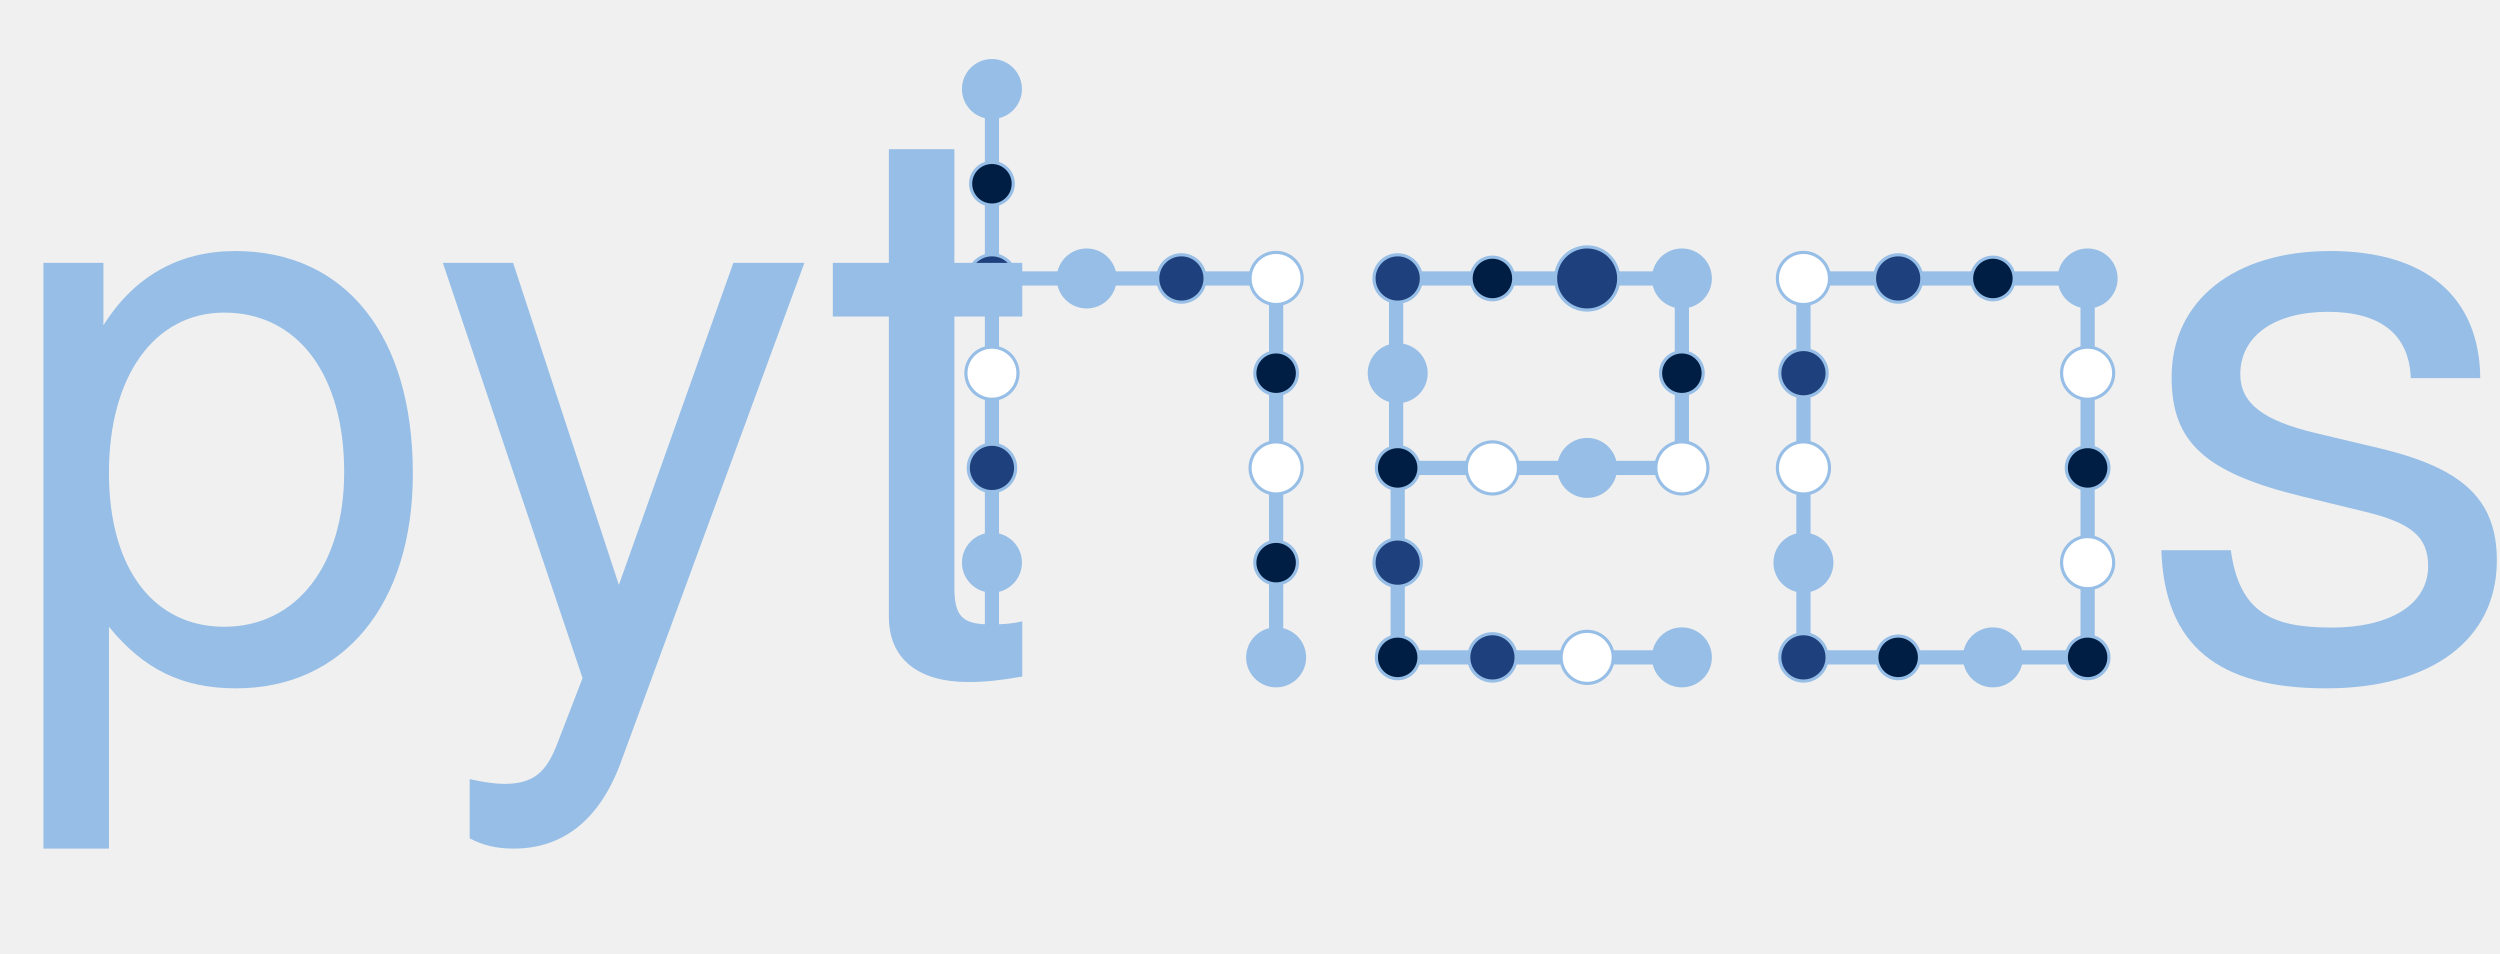
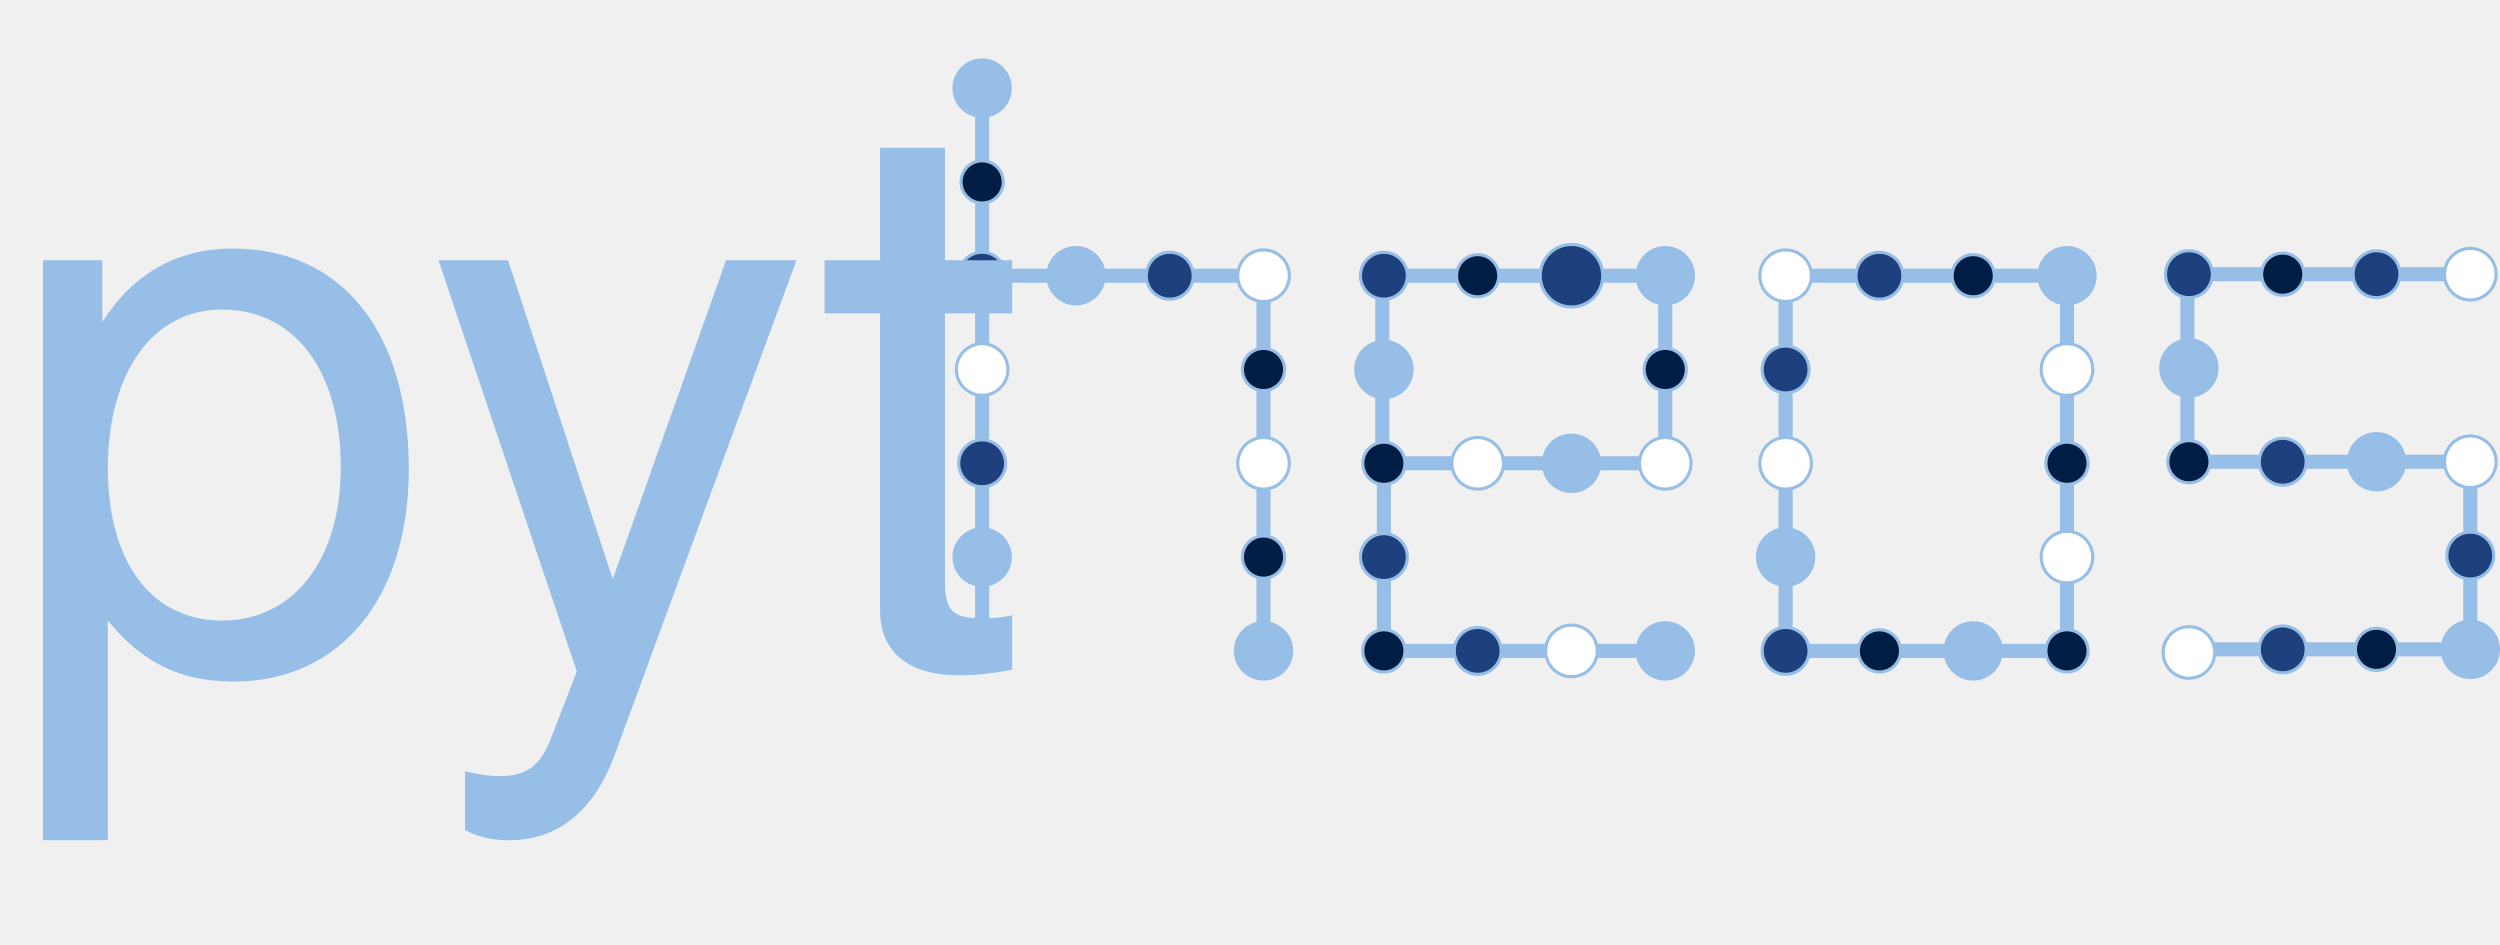
- <svg xmlns="http://www.w3.org/2000/svg" id="Layer_1" data-name="Layer 1" viewBox="0 0 791.75 302">
+ <svg xmlns="http://www.w3.org/2000/svg" id="Layer_1" data-name="Layer 1" viewBox="0 0 799.65 302">
  <defs>
    <style>
-       .cls-1 {
-         fill: #001e44;
+       .cls-1, .cls-2, .cls-3, .cls-4, .cls-5, .cls-6, .cls-7 {
+         stroke-miterlimit: 10;
      }

-       .cls-1, .cls-2, .cls-3, .cls-4, .cls-5, .cls-6 {
+       .cls-1, .cls-2, .cls-3, .cls-4, .cls-5, .cls-7 {
        stroke: #96bee6;
-         stroke-miterlimit: 10;
+       }
+ 
+       .cls-1, .cls-6 {
+         fill: #001e44;
      }

      .cls-2 {
        fill: #fff;
      }

-       .cls-3, .cls-4, .cls-7 {
+       .cls-3, .cls-4, .cls-8 {
        fill: #96bee6;
      }

-       .cls-4, .cls-6 {
+       .cls-4, .cls-7 {
        stroke-width: 4.5px;
      }

      .cls-5 {
        fill: #1e407c;
      }

-       .cls-7 {
+       .cls-6 {
+         stroke: #001e44;
+       }
+ 
+       .cls-8 {
        font-family: HelveticaNeue-UltraLight, 'Helvetica Neue';
        font-size: 250px;
        font-weight: 100;
      }

-       .cls-6 {
+       .cls-7 {
        fill: none;
      }
    </style>
  </defs>
  <line class="cls-4" x1="314.15" y1="58.19" x2="314.15" y2="28.19" />
  <circle class="cls-3" cx="314.15" cy="28.19" r="9" />
-   <line class="cls-6" x1="344.15" y1="88.19" x2="374.15" y2="88.19" />
-   <line class="cls-6" x1="314.15" y1="118.19" x2="314.15" y2="88.19" />
-   <line class="cls-6" x1="314.15" y1="88.19" x2="314.15" y2="58.19" />
-   <line class="cls-6" x1="314.15" y1="88.19" x2="344.15" y2="88.19" />
+   <line class="cls-7" x1="344.15" y1="88.19" x2="374.15" y2="88.19" />
+   <line class="cls-7" x1="314.15" y1="118.19" x2="314.15" y2="88.19" />
+   <line class="cls-7" x1="314.15" y1="88.19" x2="314.15" y2="58.19" />
+   <line class="cls-7" x1="314.15" y1="88.19" x2="344.15" y2="88.19" />
  <circle class="cls-1" cx="314.15" cy="58.19" r="6.75" />
  <circle class="cls-5" cx="314.15" cy="88.19" r="7.5" />
  <circle class="cls-3" cx="344.15" cy="88.19" r="9" />
-   <line class="cls-6" x1="404.15" y1="118.19" x2="404.15" y2="88.19" />
-   <line class="cls-6" x1="374.15" y1="88.19" x2="404.15" y2="88.19" />
+   <line class="cls-7" x1="404.15" y1="118.19" x2="404.15" y2="88.19" />
+   <line class="cls-7" x1="374.15" y1="88.19" x2="404.15" y2="88.19" />
  <circle class="cls-5" cx="374.15" cy="88.19" r="7.5" />
  <circle class="cls-2" cx="404.15" cy="88.19" r="8.25" />
-   <line class="cls-6" x1="314.15" y1="178.19" x2="314.15" y2="148.19" />
-   <line class="cls-6" x1="314.15" y1="148.19" x2="314.15" y2="118.19" />
+   <line class="cls-7" x1="314.15" y1="178.19" x2="314.15" y2="148.19" />
+   <line class="cls-7" x1="314.15" y1="148.19" x2="314.15" y2="118.19" />
  <circle class="cls-2" cx="314.15" cy="118.19" r="8.25" />
  <circle class="cls-5" cx="314.15" cy="148.19" r="7.5" />
-   <line class="cls-6" x1="404.15" y1="178.19" x2="404.15" y2="148.19" />
-   <line class="cls-6" x1="404.15" y1="148.19" x2="404.15" y2="118.19" />
+   <line class="cls-7" x1="404.15" y1="178.19" x2="404.15" y2="148.19" />
+   <line class="cls-7" x1="404.15" y1="148.19" x2="404.15" y2="118.19" />
  <circle class="cls-1" cx="404.15" cy="118.19" r="6.75" />
  <circle class="cls-2" cx="404.15" cy="148.19" r="8.25" />
-   <line class="cls-6" x1="314.15" y1="208.19" x2="314.15" y2="178.19" />
+   <line class="cls-7" x1="314.15" y1="208.19" x2="314.15" y2="178.19" />
  <circle class="cls-3" cx="314.15" cy="178.19" r="9" />
  <circle class="cls-1" cx="314.15" cy="208.19" r="6.75" />
-   <line class="cls-6" x1="404.15" y1="208.19" x2="404.15" y2="178.19" />
+   <line class="cls-7" x1="404.15" y1="208.19" x2="404.15" y2="178.19" />
  <circle class="cls-1" cx="404.15" cy="178.19" r="6.75" />
  <circle class="cls-3" cx="404.15" cy="208.19" r="9" />
-   <line class="cls-6" x1="442.15" y1="88.19" x2="473.15" y2="88.19" />
-   <line class="cls-6" x1="442.15" y1="119.19" x2="442.15" y2="88.19" />
+   <line class="cls-7" x1="442.15" y1="88.19" x2="473.15" y2="88.19" />
+   <line class="cls-7" x1="442.15" y1="119.19" x2="442.15" y2="88.19" />
  <circle class="cls-5" cx="442.65" cy="88.19" r="7.5" />
-   <line class="cls-6" x1="502.65" y1="88.19" x2="532.65" y2="88.19" />
-   <line class="cls-6" x1="472.65" y1="88.19" x2="502.65" y2="88.19" />
+   <line class="cls-7" x1="502.65" y1="88.19" x2="532.65" y2="88.19" />
+   <line class="cls-7" x1="472.65" y1="88.19" x2="502.65" y2="88.19" />
  <circle class="cls-1" cx="472.65" cy="88.19" r="6.75" />
  <circle class="cls-5" cx="502.65" cy="88.19" r="10" />
-   <line class="cls-6" x1="442.65" y1="148.19" x2="472.65" y2="148.19" />
-   <line class="cls-6" x1="442.65" y1="178.19" x2="442.65" y2="148.19" />
-   <line class="cls-6" x1="442.15" y1="150.19" x2="442.15" y2="119.19" />
+   <line class="cls-7" x1="442.65" y1="148.19" x2="472.65" y2="148.19" />
+   <line class="cls-7" x1="442.65" y1="178.19" x2="442.65" y2="148.19" />
+   <line class="cls-7" x1="442.15" y1="150.19" x2="442.15" y2="119.19" />
  <circle class="cls-3" cx="442.65" cy="118.19" r="9" />
  <circle class="cls-1" cx="442.65" cy="148.19" r="6.75" />
-   <line class="cls-6" x1="502.65" y1="148.19" x2="532.65" y2="148.19" />
-   <line class="cls-6" x1="472.65" y1="148.19" x2="502.65" y2="148.19" />
+   <line class="cls-7" x1="502.65" y1="148.19" x2="532.65" y2="148.19" />
+   <line class="cls-7" x1="472.65" y1="148.19" x2="502.65" y2="148.19" />
  <circle class="cls-2" cx="472.65" cy="148.19" r="8.25" />
  <circle class="cls-3" cx="502.65" cy="148.19" r="9" />
-   <line class="cls-6" x1="442.65" y1="208.19" x2="472.65" y2="208.19" />
-   <line class="cls-6" x1="442.65" y1="208.19" x2="442.65" y2="178.19" />
+   <line class="cls-7" x1="442.65" y1="208.19" x2="472.65" y2="208.19" />
+   <line class="cls-7" x1="442.65" y1="208.19" x2="442.65" y2="178.19" />
  <circle class="cls-5" cx="442.65" cy="178.19" r="7.5" />
  <circle class="cls-1" cx="442.65" cy="208.19" r="6.75" />
-   <line class="cls-6" x1="502.65" y1="208.19" x2="532.65" y2="208.19" />
-   <line class="cls-6" x1="472.65" y1="208.19" x2="502.65" y2="208.19" />
+   <line class="cls-7" x1="502.65" y1="208.19" x2="532.65" y2="208.19" />
+   <line class="cls-7" x1="472.65" y1="208.19" x2="502.65" y2="208.19" />
  <circle class="cls-5" cx="472.65" cy="208.19" r="7.5" />
  <circle class="cls-2" cx="502.65" cy="208.19" r="8.25" />
-   <line class="cls-6" x1="532.65" y1="118.19" x2="532.65" y2="88.19" />
+   <line class="cls-7" x1="532.65" y1="118.19" x2="532.65" y2="88.19" />
  <circle class="cls-3" cx="532.65" cy="88.19" r="9" />
-   <line class="cls-6" x1="532.65" y1="148.19" x2="532.65" y2="118.19" />
+   <line class="cls-7" x1="532.65" y1="148.19" x2="532.65" y2="118.19" />
  <circle class="cls-1" cx="532.65" cy="118.19" r="6.75" />
  <circle class="cls-2" cx="532.65" cy="148.19" r="8.25" />
  <circle class="cls-3" cx="532.65" cy="208.19" r="9" />
-   <line class="cls-6" x1="601.15" y1="88.19" x2="631.15" y2="88.19" />
-   <line class="cls-6" x1="571.15" y1="118.19" x2="571.15" y2="88.19" />
-   <line class="cls-6" x1="571.15" y1="88.19" x2="601.15" y2="88.19" />
+   <line class="cls-7" x1="601.15" y1="88.19" x2="631.15" y2="88.19" />
+   <line class="cls-7" x1="571.15" y1="118.19" x2="571.15" y2="88.19" />
+   <line class="cls-7" x1="571.15" y1="88.19" x2="601.15" y2="88.19" />
  <circle class="cls-2" cx="571.15" cy="88.19" r="8.25" />
  <circle class="cls-5" cx="601.15" cy="88.19" r="7.5" />
-   <line class="cls-6" x1="661.15" y1="118.19" x2="661.15" y2="88.19" />
-   <line class="cls-6" x1="631.15" y1="88.19" x2="661.15" y2="88.19" />
+   <line class="cls-7" x1="661.15" y1="118.19" x2="661.15" y2="88.19" />
+   <line class="cls-7" x1="631.15" y1="88.19" x2="661.15" y2="88.19" />
  <circle class="cls-1" cx="631.15" cy="88.19" r="6.75" />
  <circle class="cls-3" cx="661.15" cy="88.19" r="9" />
-   <line class="cls-6" x1="571.15" y1="178.19" x2="571.15" y2="148.19" />
-   <line class="cls-6" x1="571.15" y1="148.19" x2="571.15" y2="118.19" />
+   <line class="cls-7" x1="571.15" y1="178.19" x2="571.15" y2="148.19" />
+   <line class="cls-7" x1="571.15" y1="148.19" x2="571.15" y2="118.19" />
  <circle class="cls-5" cx="571.15" cy="118.19" r="7.5" />
  <circle class="cls-2" cx="571.15" cy="148.19" r="8.25" />
-   <line class="cls-6" x1="661.15" y1="178.19" x2="661.15" y2="148.19" />
-   <line class="cls-6" x1="661.15" y1="148.19" x2="661.15" y2="118.19" />
+   <line class="cls-7" x1="661.15" y1="178.19" x2="661.15" y2="148.19" />
+   <line class="cls-7" x1="661.15" y1="148.19" x2="661.15" y2="118.19" />
  <circle class="cls-2" cx="661.15" cy="118.19" r="8.25" />
  <circle class="cls-1" cx="661.15" cy="148.19" r="6.75" />
-   <line class="cls-6" x1="601.15" y1="208.19" x2="631.15" y2="208.19" />
-   <line class="cls-6" x1="571.15" y1="208.19" x2="571.15" y2="178.19" />
-   <line class="cls-6" x1="571.15" y1="208.19" x2="601.15" y2="208.19" />
+   <line class="cls-7" x1="601.15" y1="208.19" x2="631.15" y2="208.19" />
+   <line class="cls-7" x1="571.15" y1="208.19" x2="571.15" y2="178.19" />
+   <line class="cls-7" x1="571.15" y1="208.19" x2="601.15" y2="208.19" />
  <circle class="cls-3" cx="571.15" cy="178.19" r="9" />
  <circle class="cls-5" cx="571.15" cy="208.19" r="7.5" />
  <circle class="cls-1" cx="601.15" cy="208.19" r="6.75" />
-   <line class="cls-6" x1="661.15" y1="208.19" x2="661.15" y2="178.19" />
-   <line class="cls-6" x1="631.15" y1="208.19" x2="661.15" y2="208.19" />
+   <line class="cls-7" x1="661.15" y1="208.19" x2="661.15" y2="178.19" />
+   <line class="cls-7" x1="631.15" y1="208.19" x2="661.15" y2="208.19" />
  <circle class="cls-3" cx="631.15" cy="208.19" r="9" />
  <circle class="cls-2" cx="661.15" cy="178.19" r="8.25" />
  <circle class="cls-1" cx="661.15" cy="208.19" r="6.75" />
-   <text class="cls-7" transform="translate(676 214.25)">
-     <tspan x="0" y="0">s</tspan>
-   </text>
-   <text class="cls-7" transform="translate(0 214.25)">
+   <text class="cls-8" transform="translate(0 214.25)">
    <tspan x="0" y="0">pyt</tspan>
  </text>
+   <line class="cls-7" x1="699.65" y1="87.7" x2="730.65" y2="87.7" />
+   <line class="cls-7" x1="699.65" y1="118.7" x2="699.65" y2="87.7" />
+   <circle class="cls-5" cx="700.15" cy="87.7" r="7.5" />
+   <line class="cls-7" x1="760.15" y1="87.7" x2="790.15" y2="87.7" />
+   <line class="cls-7" x1="730.15" y1="87.7" x2="760.15" y2="87.7" />
+   <circle class="cls-1" cx="730.15" cy="87.7" r="6.75" />
+   <circle class="cls-5" cx="760.15" cy="87.7" r="7.5" />
+   <line class="cls-7" x1="700.15" y1="147.7" x2="730.15" y2="147.7" />
+   <line class="cls-7" x1="790.15" y1="177.7" x2="790.15" y2="147.7" />
+   <line class="cls-7" x1="699.65" y1="149.7" x2="699.65" y2="118.7" />
+   <circle class="cls-3" cx="700.15" cy="117.7" r="9" />
+   <circle class="cls-1" cx="700.15" cy="147.7" r="6.75" />
+   <line class="cls-7" x1="760.15" y1="147.7" x2="790.15" y2="147.7" />
+   <line class="cls-7" x1="730.15" y1="147.7" x2="760.15" y2="147.7" />
+   <circle class="cls-3" cx="760.15" cy="147.7" r="9" />
+   <line class="cls-7" x1="700.15" y1="207.7" x2="730.15" y2="207.7" />
+   <line class="cls-7" x1="790.15" y1="207.7" x2="790.15" y2="177.7" />
+   <circle class="cls-5" cx="790.15" cy="177.7" r="7.5" />
+   <line class="cls-7" x1="760.15" y1="207.7" x2="790.15" y2="207.7" />
+   <line class="cls-7" x1="730.15" y1="207.7" x2="760.15" y2="207.7" />
+   <circle class="cls-5" cx="730.15" cy="207.7" r="7.5" />
+   <circle class="cls-2" cx="700.15" cy="208.7" r="8.25" />
+   <circle class="cls-2" cx="790.15" cy="147.7" r="8.25" />
+   <circle class="cls-3" cx="790.15" cy="207.7" r="9" />
+   <circle class="cls-6" cx="790.15" cy="87.7" r="6.75" />
+   <circle class="cls-2" cx="790.15" cy="87.7" r="8.25" />
+   <circle class="cls-5" cx="730.15" cy="147.7" r="7.5" />
+   <circle class="cls-1" cx="760.15" cy="207.7" r="6.75" />
</svg>
